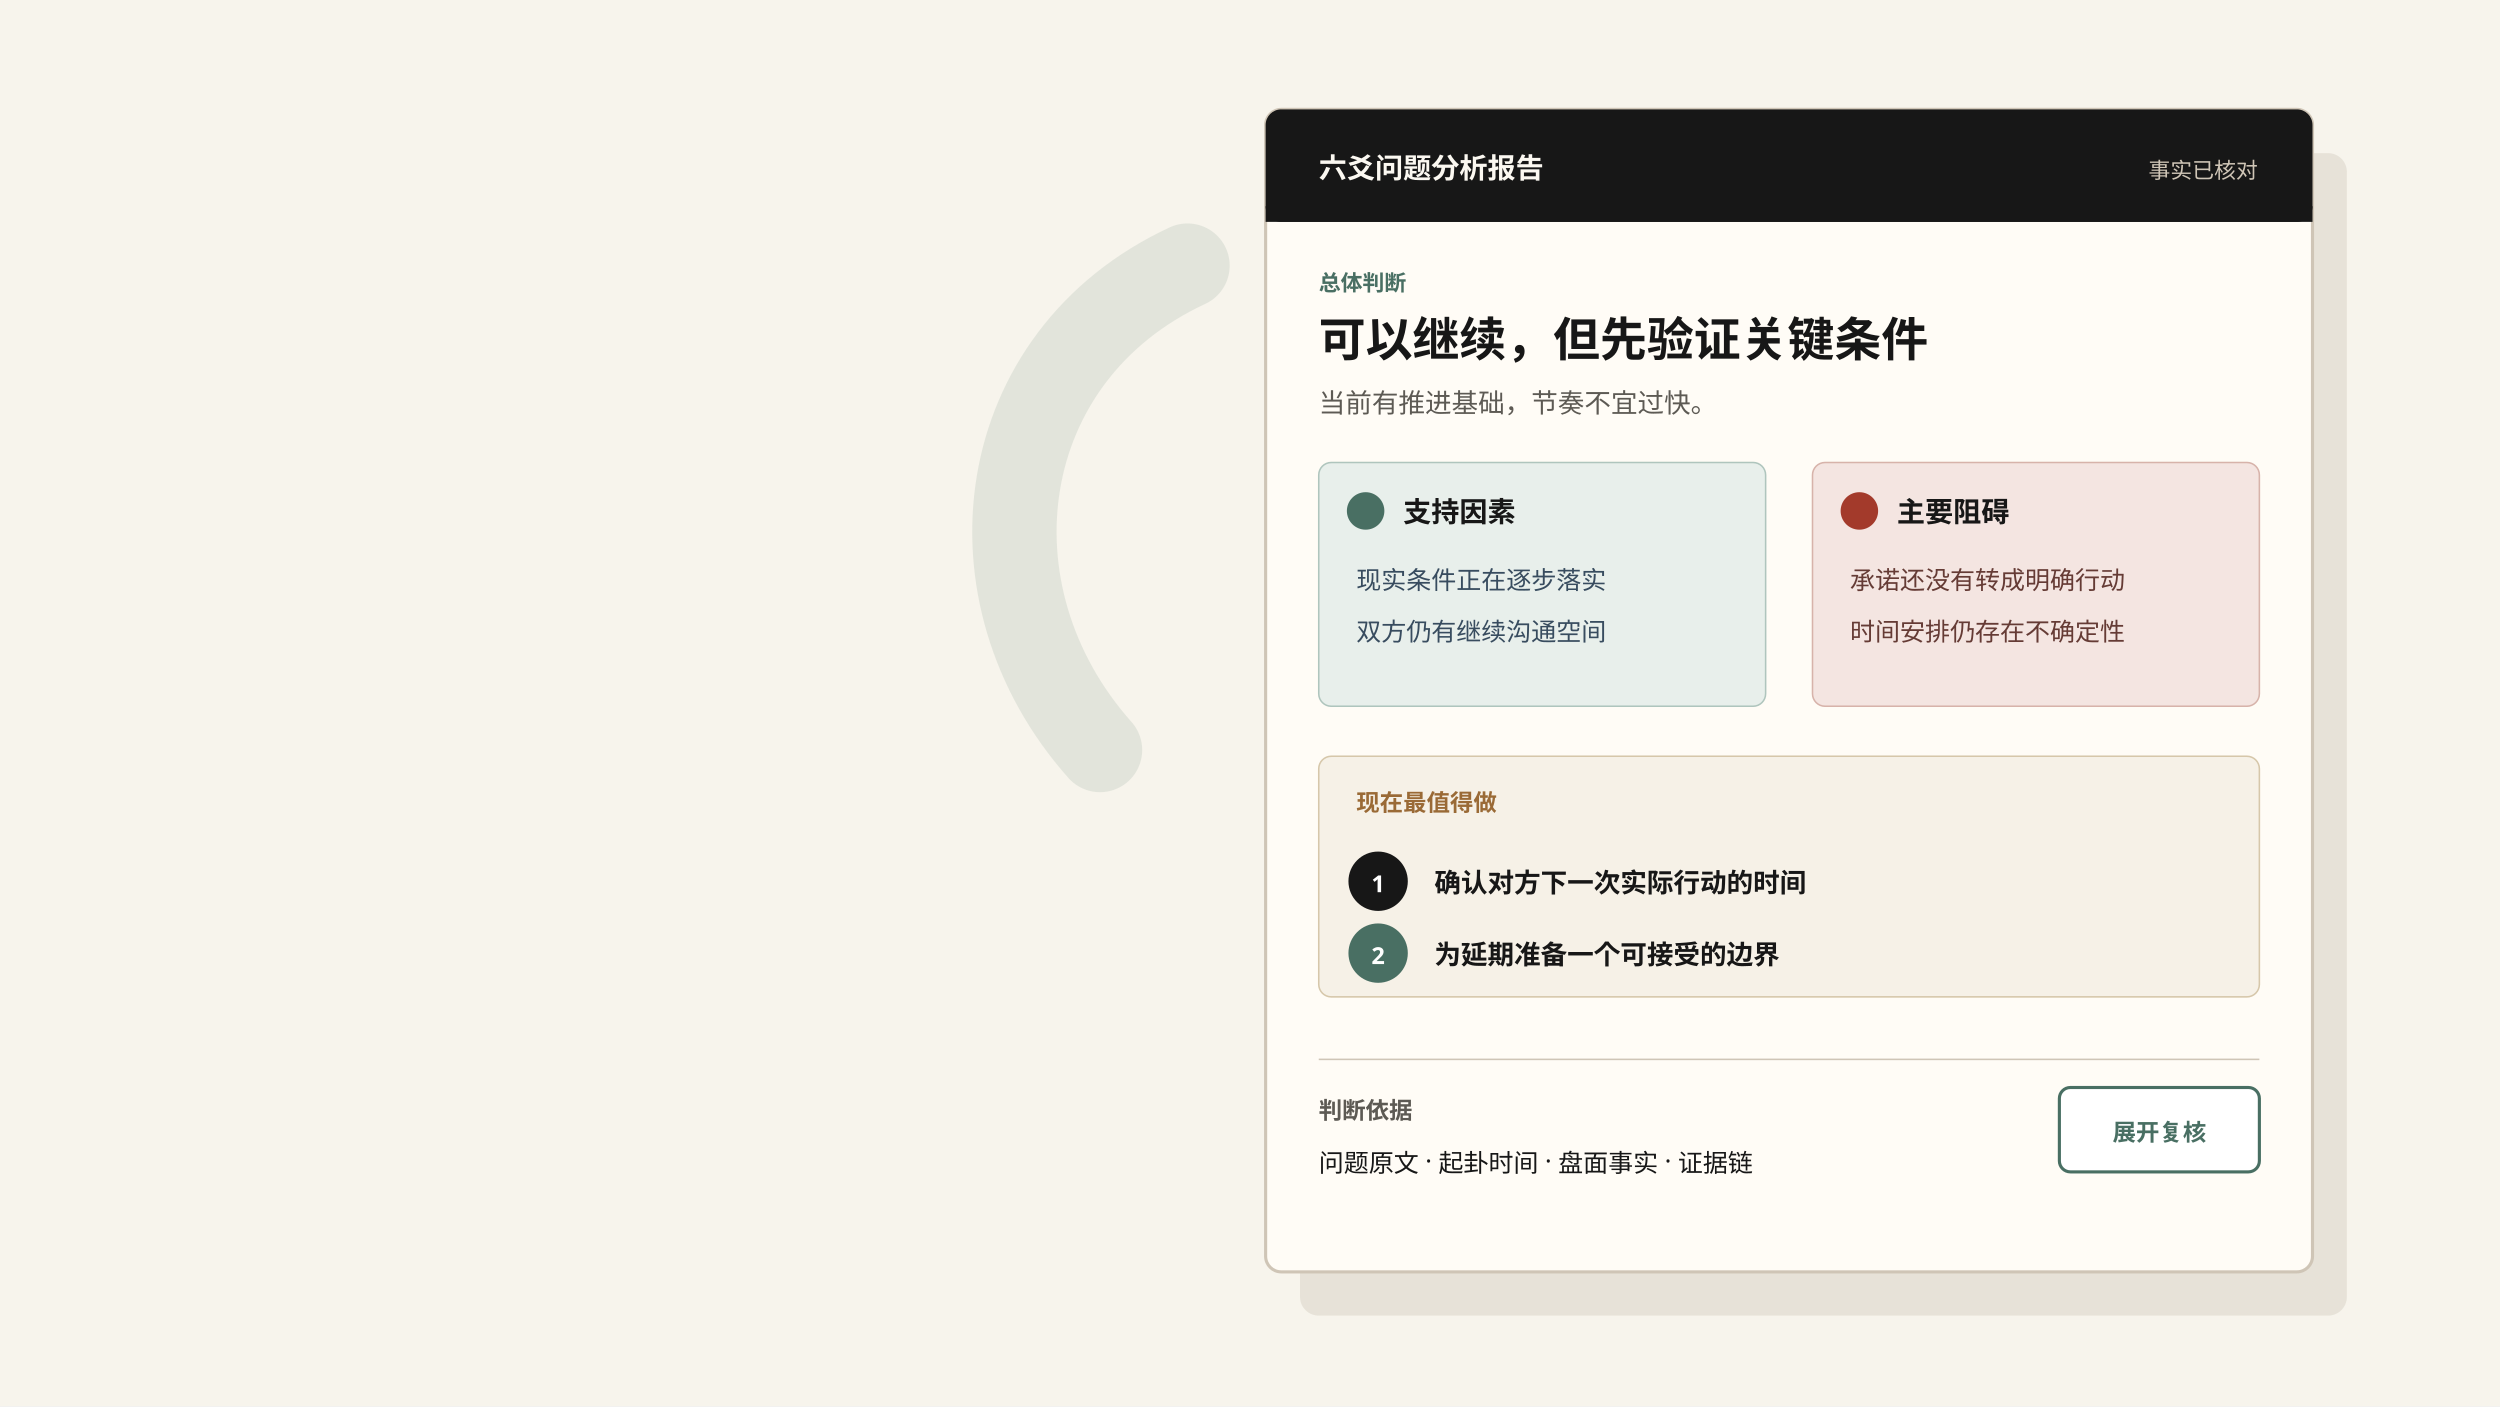
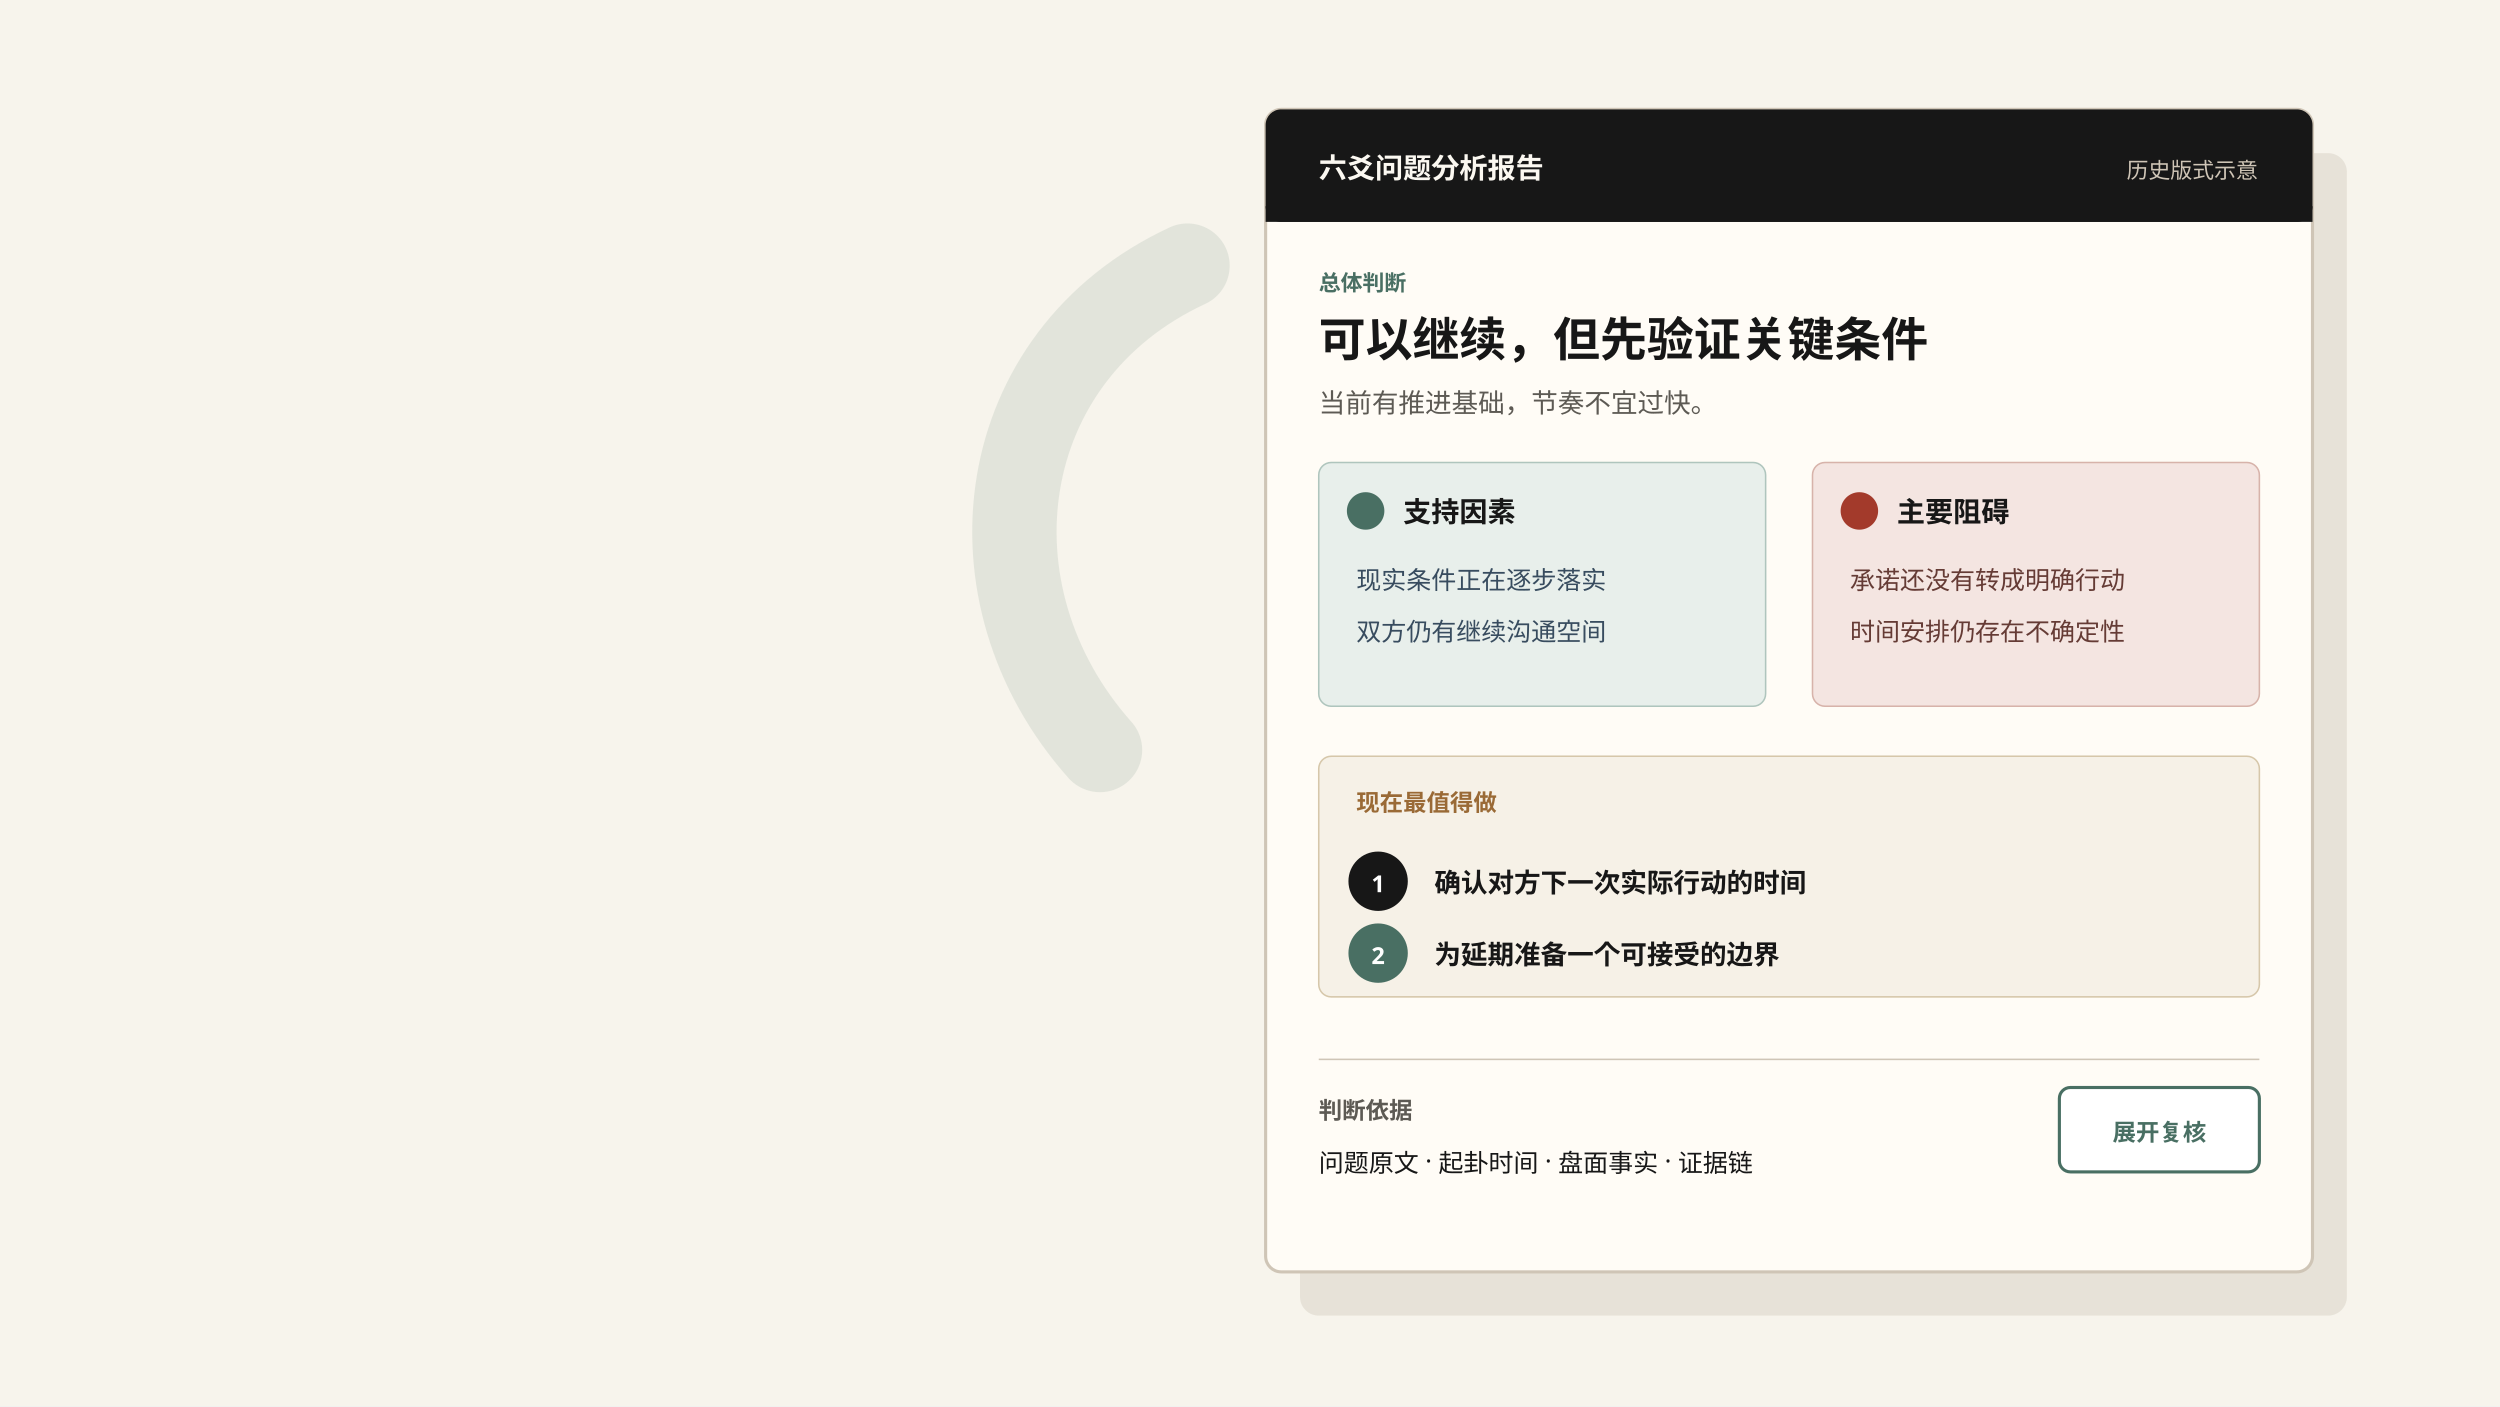
<svg xmlns="http://www.w3.org/2000/svg" viewBox="0 0 1600 900" role="img" aria-labelledby="title desc">
  <rect width="1600" height="900" fill="#F7F4EC" />
  <g transform="translate(810 70)">
    <rect x="22" y="28" width="670" height="744" rx="12" fill="#DAD4C8" opacity=".55" />
    <rect width="670" height="744" rx="10" fill="#FFFCF6" stroke="#CFC5B6" stroke-width="2" />
    <rect width="670" height="72" rx="10" fill="#171717" />
    <rect y="62" width="670" height="10" fill="#171717" />
    <text x="34" y="44" font-family="system-ui,sans-serif" font-size="18" font-weight="700" fill="#FBF8F1">六爻问题分析报告</text>
-     <text x="635" y="44" text-anchor="end" font-family="system-ui,sans-serif" font-size="14" fill="#CFC5B6">事实已核对</text>
+     <text x="635" y="44" text-anchor="end" font-family="system-ui,sans-serif" font-size="14" fill="#CFC5B6">历史版式示意</text>
    <text x="34" y="116" font-family="system-ui,sans-serif" font-size="14" font-weight="700" fill="#496F63">总体判断</text>
    <text x="34" y="158" font-family="system-ui,sans-serif" font-size="30" font-weight="760" fill="#171717">可以继续，但先验证关键条件</text>
    <text x="34" y="194" font-family="system-ui,sans-serif" font-size="17" fill="#5D5A54">当前有推进基础，节奏不宜过快。</text>
    <rect x="34" y="226" width="286" height="156" rx="8" fill="#E8EFEB" stroke="#AFC5BD" />
    <circle cx="64" cy="257" r="12" fill="#496F63" />
    <text x="88" y="264" font-family="system-ui,sans-serif" font-size="18" font-weight="720" fill="#171717">支持因素</text>
    <text x="58" y="307" font-family="system-ui,sans-serif" font-size="16" fill="#384C5F">现实条件正在逐步落实</text>
    <text x="58" y="340" font-family="system-ui,sans-serif" font-size="16" fill="#384C5F">双方仍有继续沟通空间</text>
    <rect x="350" y="226" width="286" height="156" rx="8" fill="#F4E5E1" stroke="#D7B3AA" />
    <circle cx="380" cy="257" r="12" fill="#A33A2B" />
    <text x="404" y="264" font-family="system-ui,sans-serif" font-size="18" font-weight="720" fill="#171717">主要阻碍</text>
    <text x="374" y="307" font-family="system-ui,sans-serif" font-size="16" fill="#653B35">承诺还没有转成明确行动</text>
    <text x="374" y="340" font-family="system-ui,sans-serif" font-size="16" fill="#653B35">时间安排仍存在不确定性</text>
    <rect x="34" y="414" width="602" height="154" rx="8" fill="#F6F1E7" stroke="#D6C7AA" />
    <text x="58" y="449" font-family="system-ui,sans-serif" font-size="15" font-weight="700" fill="#9A6A36">现在最值得做</text>
    <circle cx="72" cy="494" r="19" fill="#171717" />
    <text x="72" y="501" text-anchor="middle" font-family="system-ui,sans-serif" font-size="15" font-weight="700" fill="#fff">1</text>
    <text x="108" y="501" font-family="system-ui,sans-serif" font-size="17" font-weight="650" fill="#171717">确认对方下一次实际行动的时间</text>
    <circle cx="72" cy="540" r="19" fill="#496F63" />
    <text x="72" y="547" text-anchor="middle" font-family="system-ui,sans-serif" font-size="15" font-weight="700" fill="#fff">2</text>
    <text x="108" y="547" font-family="system-ui,sans-serif" font-size="17" font-weight="650" fill="#171717">为延期准备一个可接受的边界</text>
    <path d="M34 608h602" stroke="#CFC5B6" />
    <text x="34" y="646" font-family="system-ui,sans-serif" font-size="15" font-weight="700" fill="#5D5A54">判断依据</text>
    <text x="34" y="680" font-family="system-ui,sans-serif" font-size="16" fill="#171717">问题原文 · 起卦时间 · 盘面事实 · 证据链</text>
    <rect x="508" y="626" width="128" height="54" rx="7" fill="#fff" stroke="#496F63" stroke-width="2" />
    <text x="572" y="660" text-anchor="middle" font-family="system-ui,sans-serif" font-size="15" font-weight="700" fill="#496F63">展开复核</text>
  </g>
  <path d="M760 170C635 228 615 380 704 480" fill="none" stroke="#496F63" stroke-opacity=".12" stroke-width="54" stroke-linecap="round" />
</svg>
